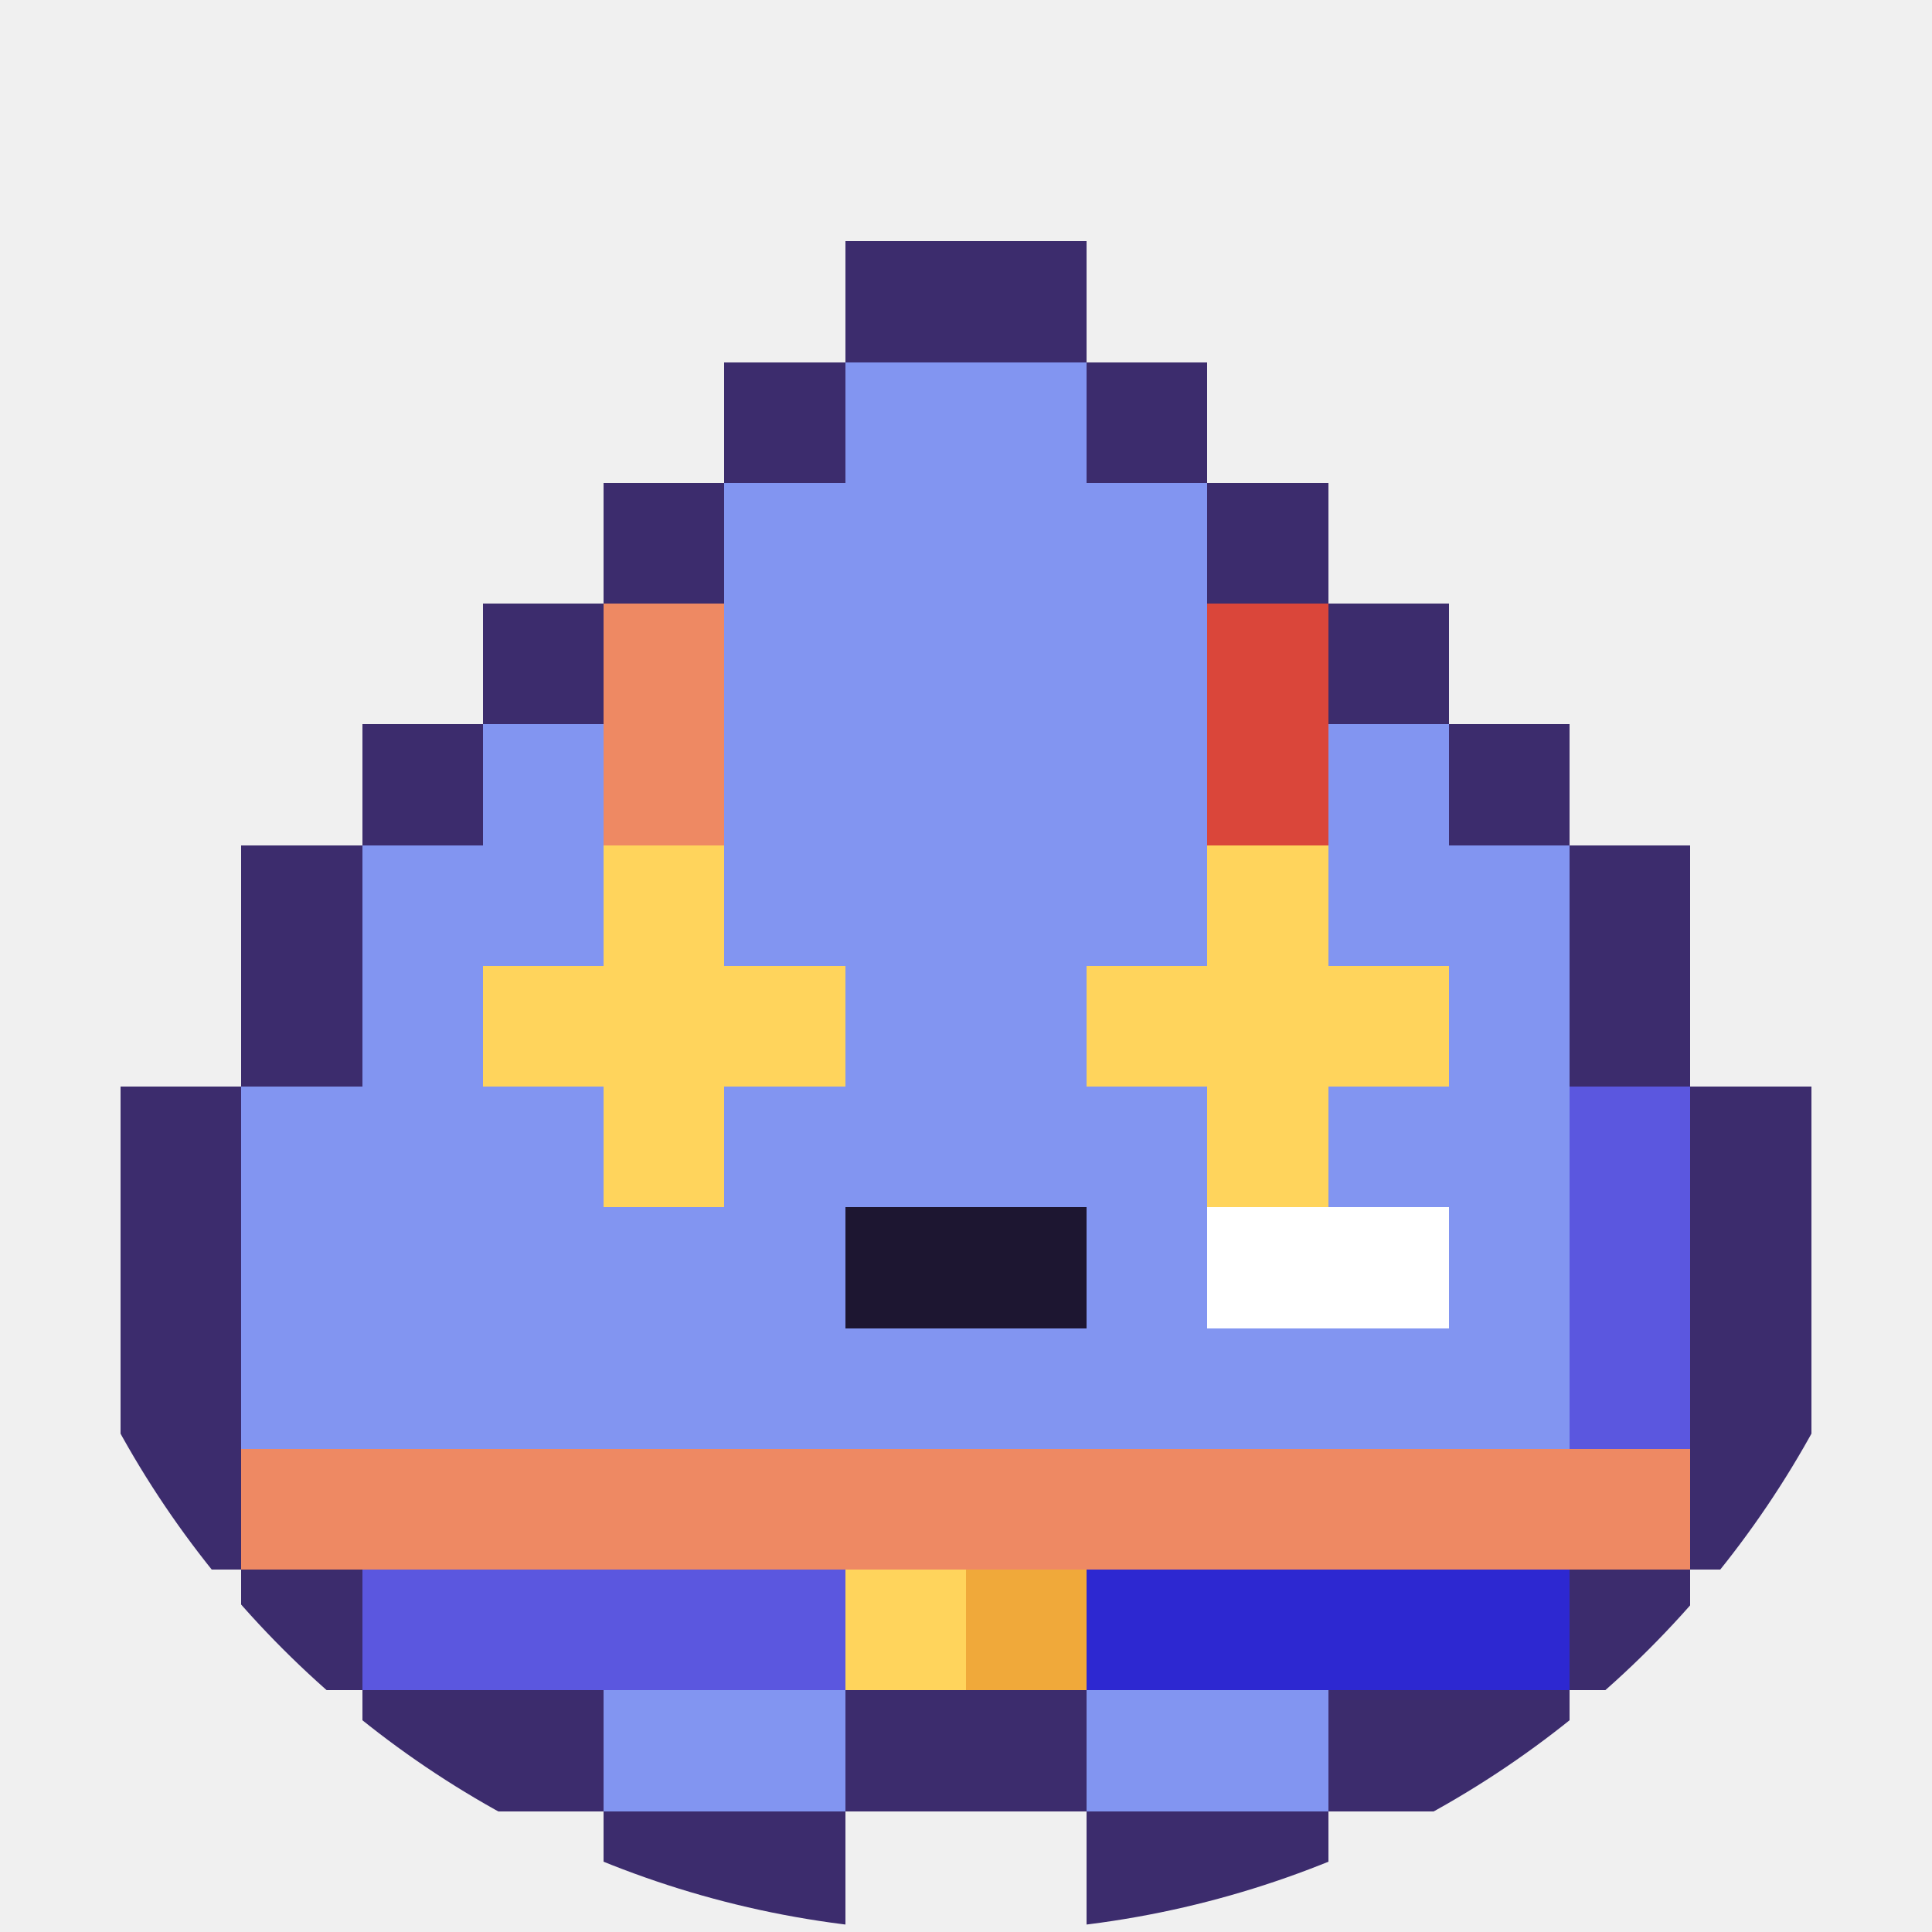
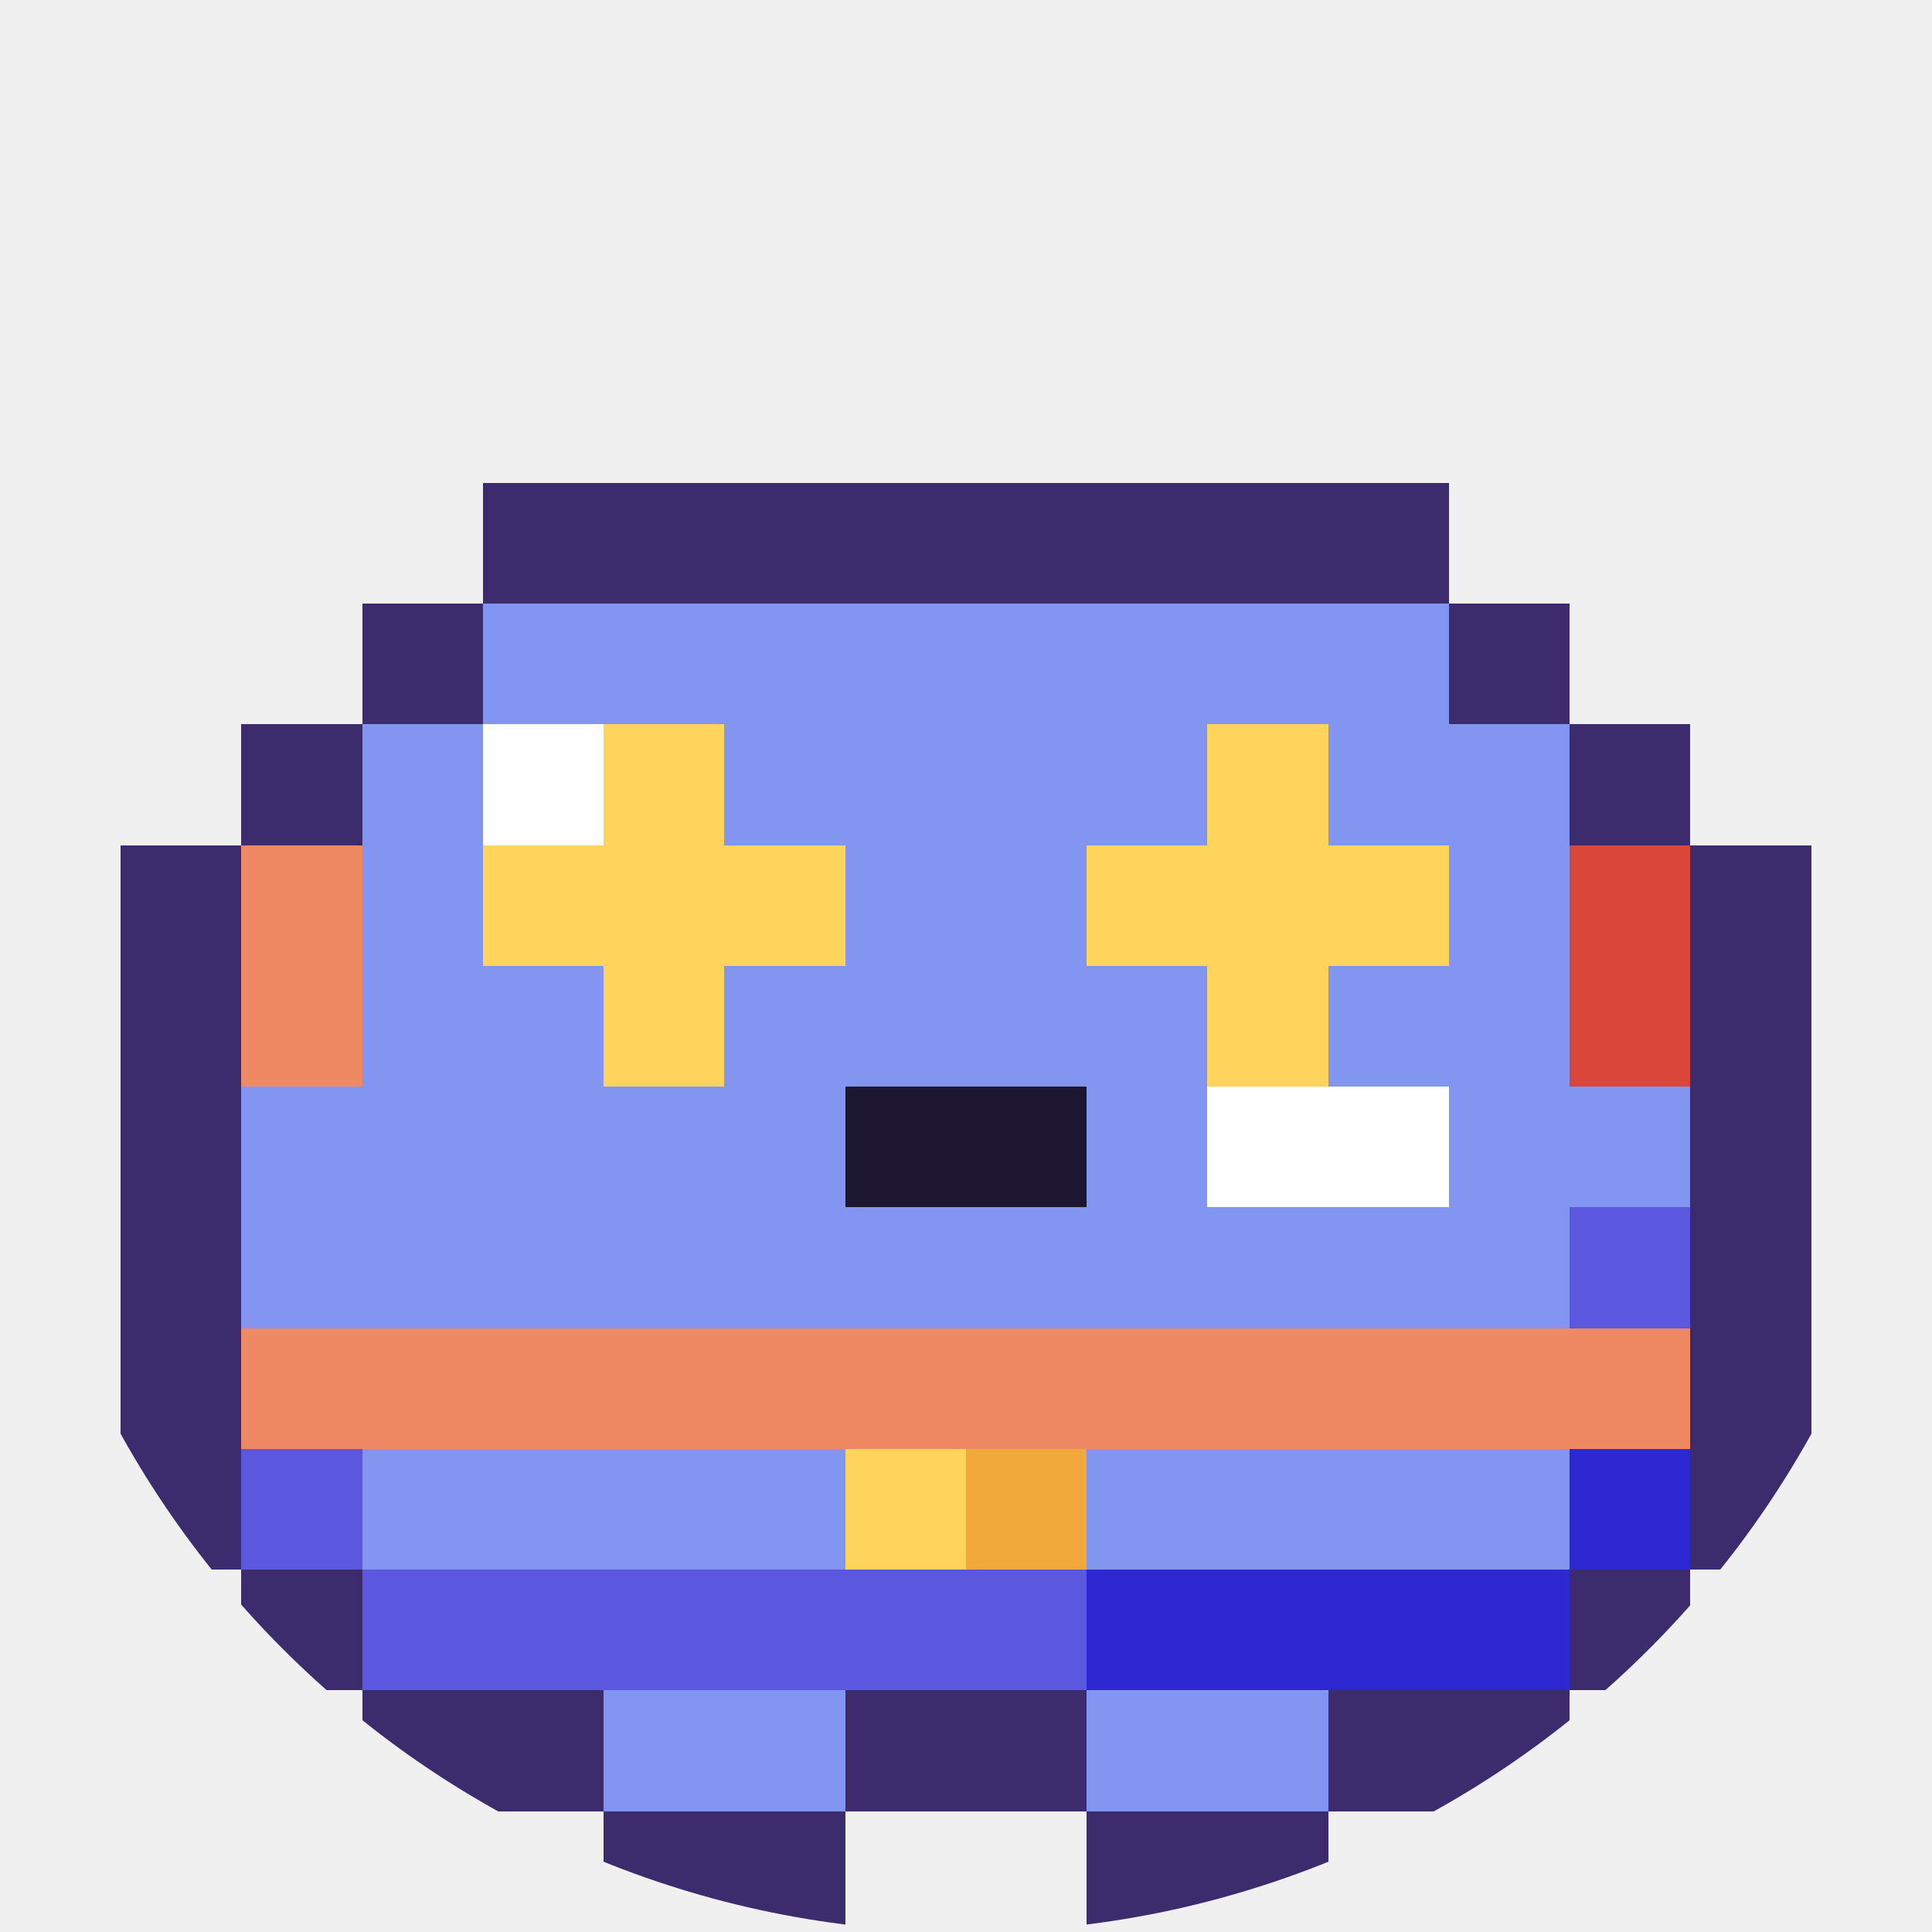
<svg xmlns="http://www.w3.org/2000/svg" width="128" height="128" viewBox="0 0 128 128" shape-rendering="crispEdges" role="presentation" aria-hidden="true">
  <defs>
    <clipPath id="clip">
      <circle cx="64" cy="64" r="64" />
    </clipPath>
  </defs>
  <g clip-path="url(#clip)">
-     <rect x="56" y="16" width="16" height="8" fill="#3C2C6D" />
-     <rect x="48" y="24" width="8" height="8" fill="#3C2C6D" />
-     <rect x="56" y="24" width="16" height="8" fill="#8295F1" />
-     <rect x="72" y="24" width="8" height="8" fill="#3C2C6D" />
-     <rect x="40" y="32" width="8" height="8" fill="#3C2C6D" />
-     <rect x="48" y="32" width="32" height="8" fill="#8295F1" />
-     <rect x="80" y="32" width="8" height="8" fill="#3C2C6D" />
-     <rect x="32" y="40" width="8" height="8" fill="#3C2C6D" />
-     <rect x="40" y="40" width="8" height="8" fill="#EE8963" />
-     <rect x="48" y="40" width="32" height="8" fill="#8295F1" />
-     <rect x="80" y="40" width="8" height="8" fill="#DA463A" />
-     <rect x="88" y="40" width="8" height="8" fill="#3C2C6D" />
-     <rect x="24" y="48" width="8" height="8" fill="#3C2C6D" />
-     <rect x="32" y="48" width="8" height="8" fill="#8295F1" />
-     <rect x="40" y="48" width="8" height="8" fill="#EE8963" />
+     <rect x="32" y="32" width="64" height="8" fill="#3C2C6D" />
+     <rect x="24" y="40" width="8" height="8" fill="#3C2C6D" />
+     <rect x="32" y="40" width="64" height="8" fill="#8295F1" />
+     <rect x="96" y="40" width="8" height="8" fill="#3C2C6D" />
+     <rect x="16" y="48" width="8" height="8" fill="#3C2C6D" />
+     <rect x="24" y="48" width="8" height="8" fill="#8295F1" />
+     <rect x="32" y="48" width="8" height="8" fill="#FFFFFF" />
+     <rect x="40" y="48" width="8" height="8" fill="#FFD45C" />
    <rect x="48" y="48" width="32" height="8" fill="#8295F1" />
-     <rect x="80" y="48" width="8" height="8" fill="#DA463A" />
-     <rect x="88" y="48" width="8" height="8" fill="#8295F1" />
-     <rect x="96" y="48" width="8" height="8" fill="#3C2C6D" />
-     <rect x="16" y="56" width="8" height="8" fill="#3C2C6D" />
-     <rect x="24" y="56" width="16" height="8" fill="#8295F1" />
-     <rect x="40" y="56" width="8" height="8" fill="#FFD45C" />
-     <rect x="48" y="56" width="32" height="8" fill="#8295F1" />
-     <rect x="80" y="56" width="8" height="8" fill="#FFD45C" />
-     <rect x="88" y="56" width="16" height="8" fill="#8295F1" />
-     <rect x="104" y="56" width="8" height="8" fill="#3C2C6D" />
-     <rect x="16" y="64" width="8" height="8" fill="#3C2C6D" />
-     <rect x="24" y="64" width="8" height="8" fill="#8295F1" />
-     <rect x="32" y="64" width="24" height="8" fill="#FFD45C" />
-     <rect x="56" y="64" width="16" height="8" fill="#8295F1" />
-     <rect x="72" y="64" width="24" height="8" fill="#FFD45C" />
-     <rect x="96" y="64" width="8" height="8" fill="#8295F1" />
-     <rect x="104" y="64" width="8" height="8" fill="#3C2C6D" />
+     <rect x="80" y="48" width="8" height="8" fill="#FFD45C" />
+     <rect x="88" y="48" width="16" height="8" fill="#8295F1" />
+     <rect x="104" y="48" width="8" height="8" fill="#3C2C6D" />
+     <rect x="8" y="56" width="8" height="8" fill="#3C2C6D" />
+     <rect x="16" y="56" width="8" height="8" fill="#EE8963" />
+     <rect x="24" y="56" width="8" height="8" fill="#8295F1" />
+     <rect x="32" y="56" width="24" height="8" fill="#FFD45C" />
+     <rect x="56" y="56" width="16" height="8" fill="#8295F1" />
+     <rect x="72" y="56" width="24" height="8" fill="#FFD45C" />
+     <rect x="96" y="56" width="8" height="8" fill="#8295F1" />
+     <rect x="104" y="56" width="8" height="8" fill="#DA463A" />
+     <rect x="112" y="56" width="8" height="8" fill="#3C2C6D" />
+     <rect x="8" y="64" width="8" height="8" fill="#3C2C6D" />
+     <rect x="16" y="64" width="8" height="8" fill="#EE8963" />
+     <rect x="24" y="64" width="16" height="8" fill="#8295F1" />
+     <rect x="40" y="64" width="8" height="8" fill="#FFD45C" />
+     <rect x="48" y="64" width="32" height="8" fill="#8295F1" />
+     <rect x="80" y="64" width="8" height="8" fill="#FFD45C" />
+     <rect x="88" y="64" width="16" height="8" fill="#8295F1" />
+     <rect x="104" y="64" width="8" height="8" fill="#DA463A" />
+     <rect x="112" y="64" width="8" height="8" fill="#3C2C6D" />
    <rect x="8" y="72" width="8" height="8" fill="#3C2C6D" />
-     <rect x="16" y="72" width="24" height="8" fill="#8295F1" />
-     <rect x="40" y="72" width="8" height="8" fill="#FFD45C" />
-     <rect x="48" y="72" width="32" height="8" fill="#8295F1" />
-     <rect x="80" y="72" width="8" height="8" fill="#FFD45C" />
-     <rect x="88" y="72" width="16" height="8" fill="#8295F1" />
-     <rect x="104" y="72" width="8" height="8" fill="#5B57DF" />
+     <rect x="16" y="72" width="40" height="8" fill="#8295F1" />
+     <rect x="56" y="72" width="16" height="8" fill="#1D1631" />
+     <rect x="72" y="72" width="8" height="8" fill="#8295F1" />
+     <rect x="80" y="72" width="16" height="8" fill="#FFFFFF" />
+     <rect x="96" y="72" width="16" height="8" fill="#8295F1" />
    <rect x="112" y="72" width="8" height="8" fill="#3C2C6D" />
    <rect x="8" y="80" width="8" height="8" fill="#3C2C6D" />
-     <rect x="16" y="80" width="40" height="8" fill="#8295F1" />
-     <rect x="56" y="80" width="16" height="8" fill="#1D1631" />
-     <rect x="72" y="80" width="8" height="8" fill="#8295F1" />
-     <rect x="80" y="80" width="16" height="8" fill="#FFFFFF" />
-     <rect x="96" y="80" width="8" height="8" fill="#8295F1" />
+     <rect x="16" y="80" width="88" height="8" fill="#8295F1" />
    <rect x="104" y="80" width="8" height="8" fill="#5B57DF" />
    <rect x="112" y="80" width="8" height="8" fill="#3C2C6D" />
    <rect x="8" y="88" width="8" height="8" fill="#3C2C6D" />
-     <rect x="16" y="88" width="88" height="8" fill="#8295F1" />
-     <rect x="104" y="88" width="8" height="8" fill="#5B57DF" />
+     <rect x="16" y="88" width="96" height="8" fill="#EE8963" />
    <rect x="112" y="88" width="8" height="8" fill="#3C2C6D" />
    <rect x="8" y="96" width="8" height="8" fill="#3C2C6D" />
-     <rect x="16" y="96" width="96" height="8" fill="#EE8963" />
+     <rect x="16" y="96" width="8" height="8" fill="#5B57DF" />
+     <rect x="24" y="96" width="32" height="8" fill="#8295F1" />
+     <rect x="56" y="96" width="8" height="8" fill="#FFD45C" />
+     <rect x="64" y="96" width="8" height="8" fill="#F0A93A" />
+     <rect x="72" y="96" width="32" height="8" fill="#8295F1" />
+     <rect x="104" y="96" width="8" height="8" fill="#2D28D1" />
    <rect x="112" y="96" width="8" height="8" fill="#3C2C6D" />
    <rect x="16" y="104" width="8" height="8" fill="#3C2C6D" />
-     <rect x="24" y="104" width="32" height="8" fill="#5B57DF" />
-     <rect x="56" y="104" width="8" height="8" fill="#FFD45C" />
-     <rect x="64" y="104" width="8" height="8" fill="#F0A93A" />
+     <rect x="24" y="104" width="48" height="8" fill="#5B57DF" />
    <rect x="72" y="104" width="32" height="8" fill="#2D28D1" />
    <rect x="104" y="104" width="8" height="8" fill="#3C2C6D" />
    <rect x="24" y="112" width="16" height="8" fill="#3C2C6D" />
    <rect x="40" y="112" width="16" height="8" fill="#8295F1" />
    <rect x="56" y="112" width="16" height="8" fill="#3C2C6D" />
    <rect x="72" y="112" width="16" height="8" fill="#8295F1" />
    <rect x="88" y="112" width="16" height="8" fill="#3C2C6D" />
    <rect x="40" y="120" width="16" height="8" fill="#3C2C6D" />
    <rect x="72" y="120" width="16" height="8" fill="#3C2C6D" />
  </g>
</svg>
